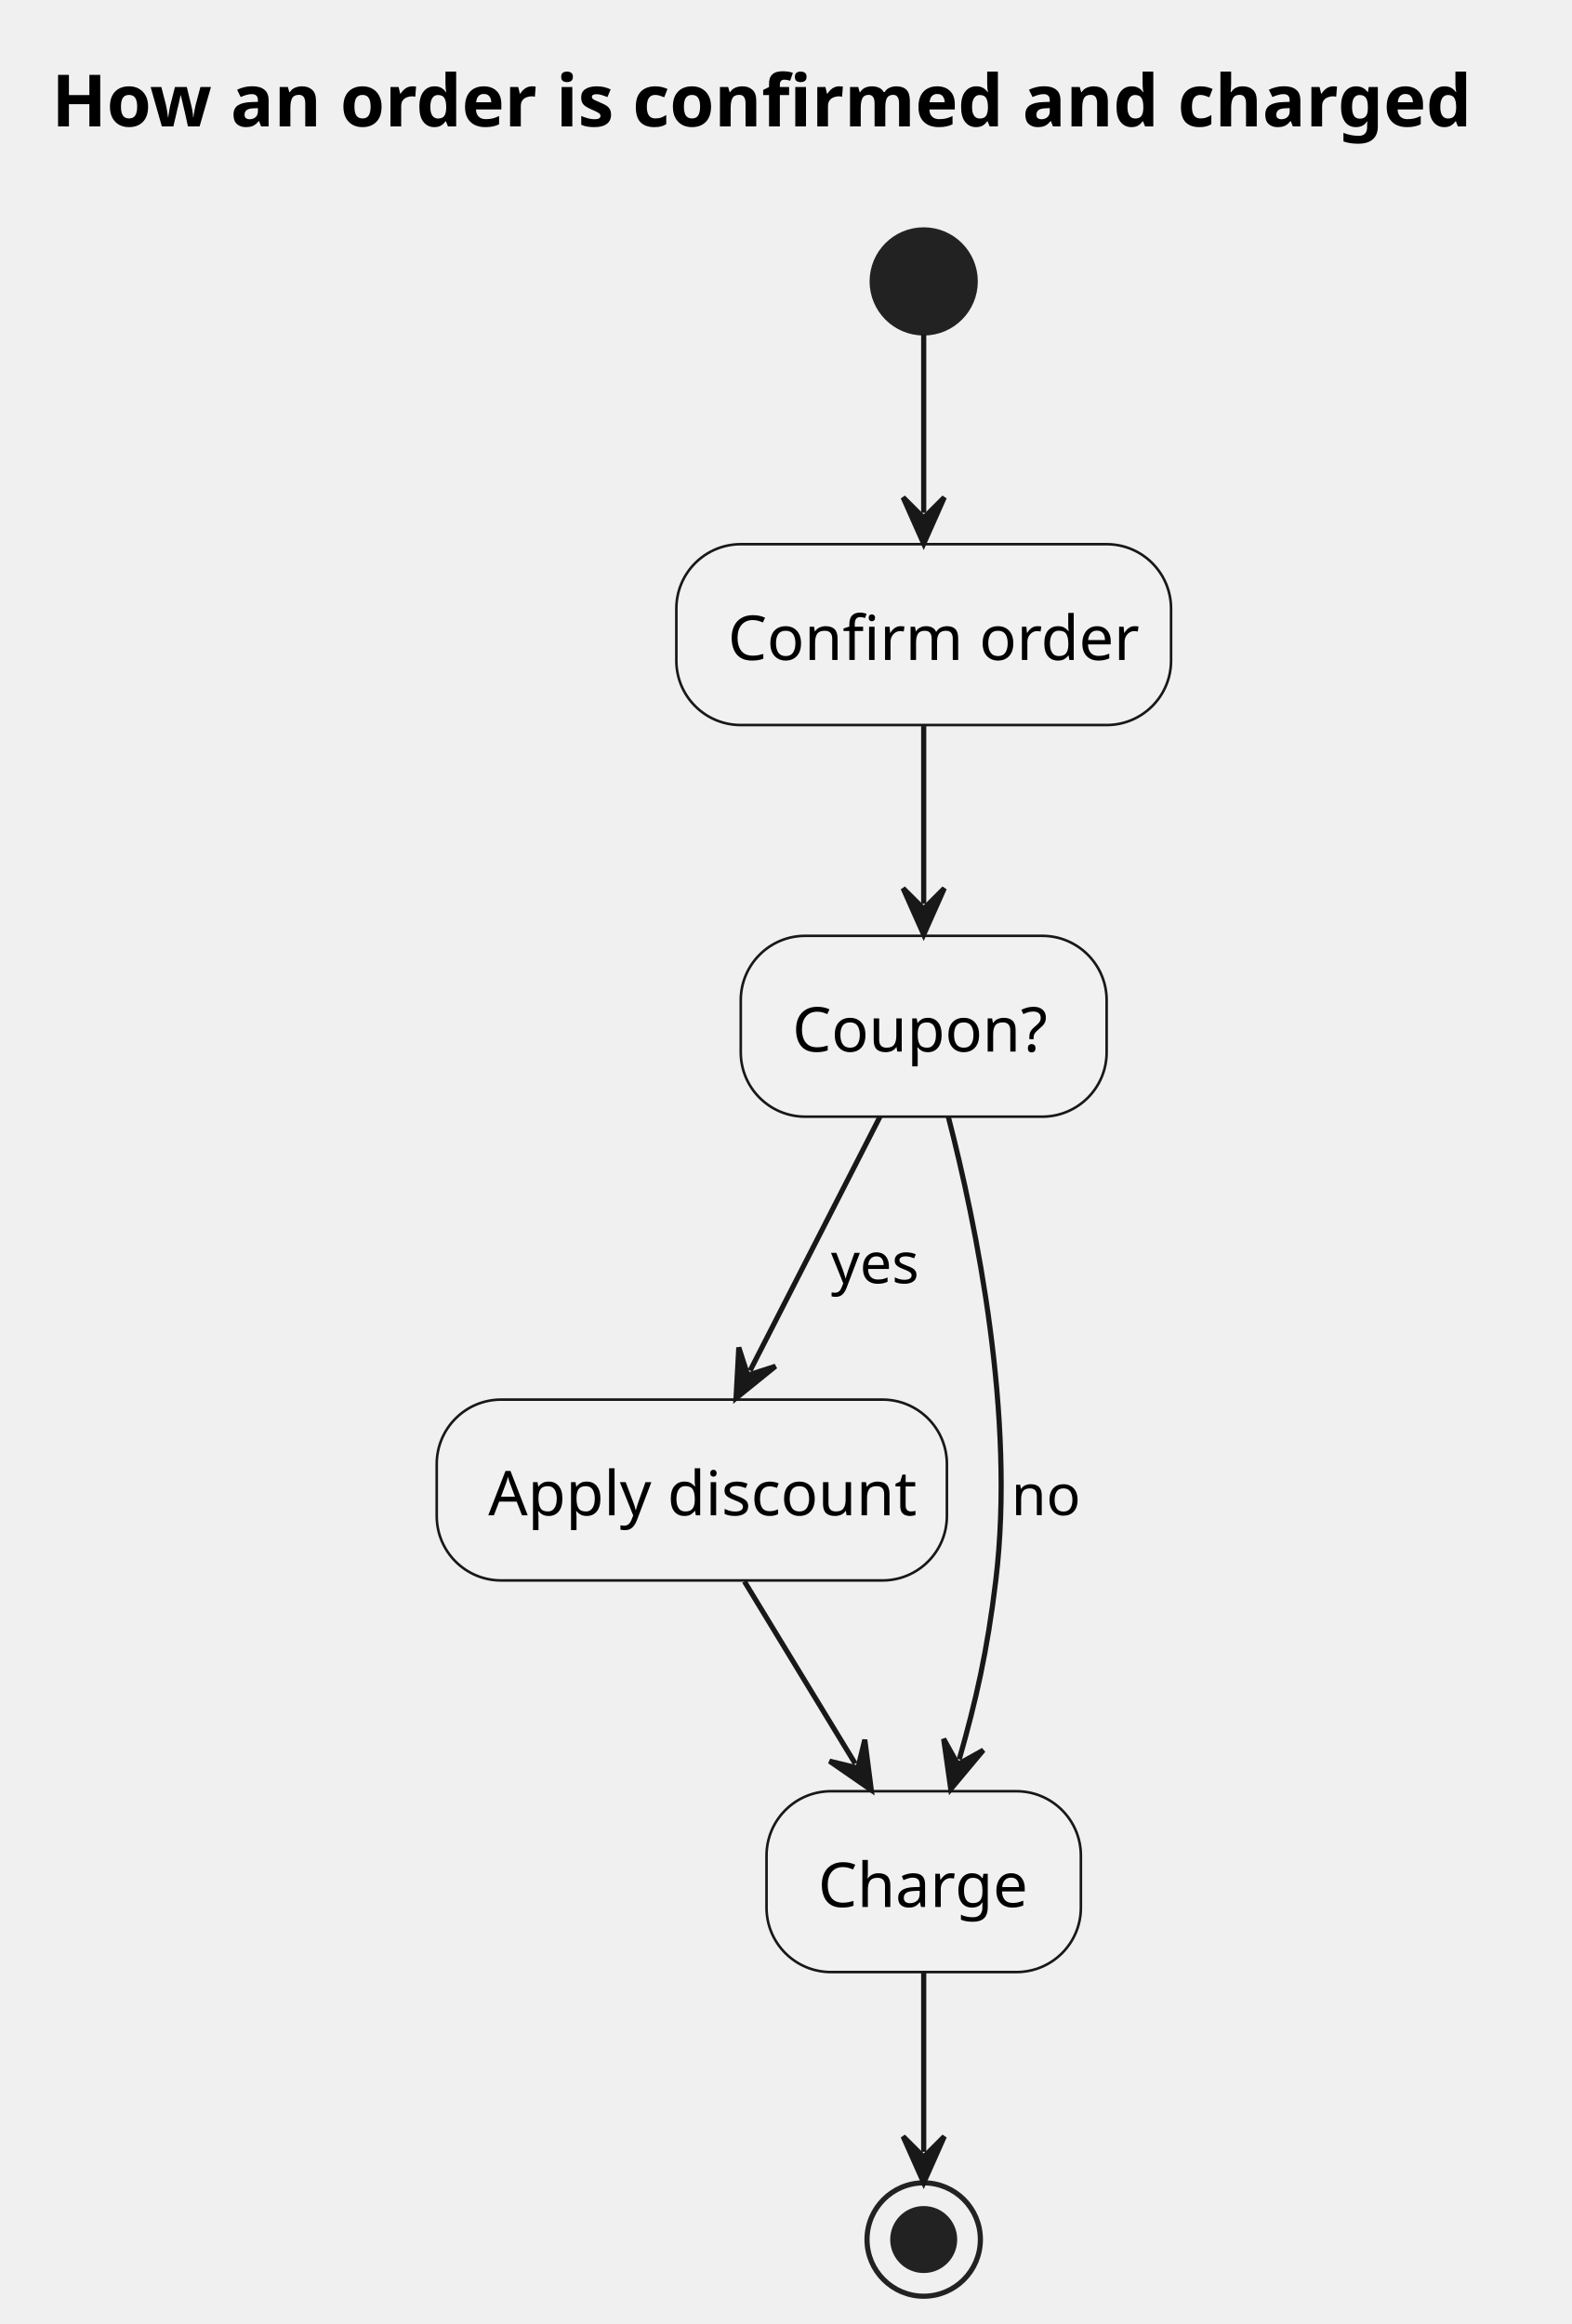
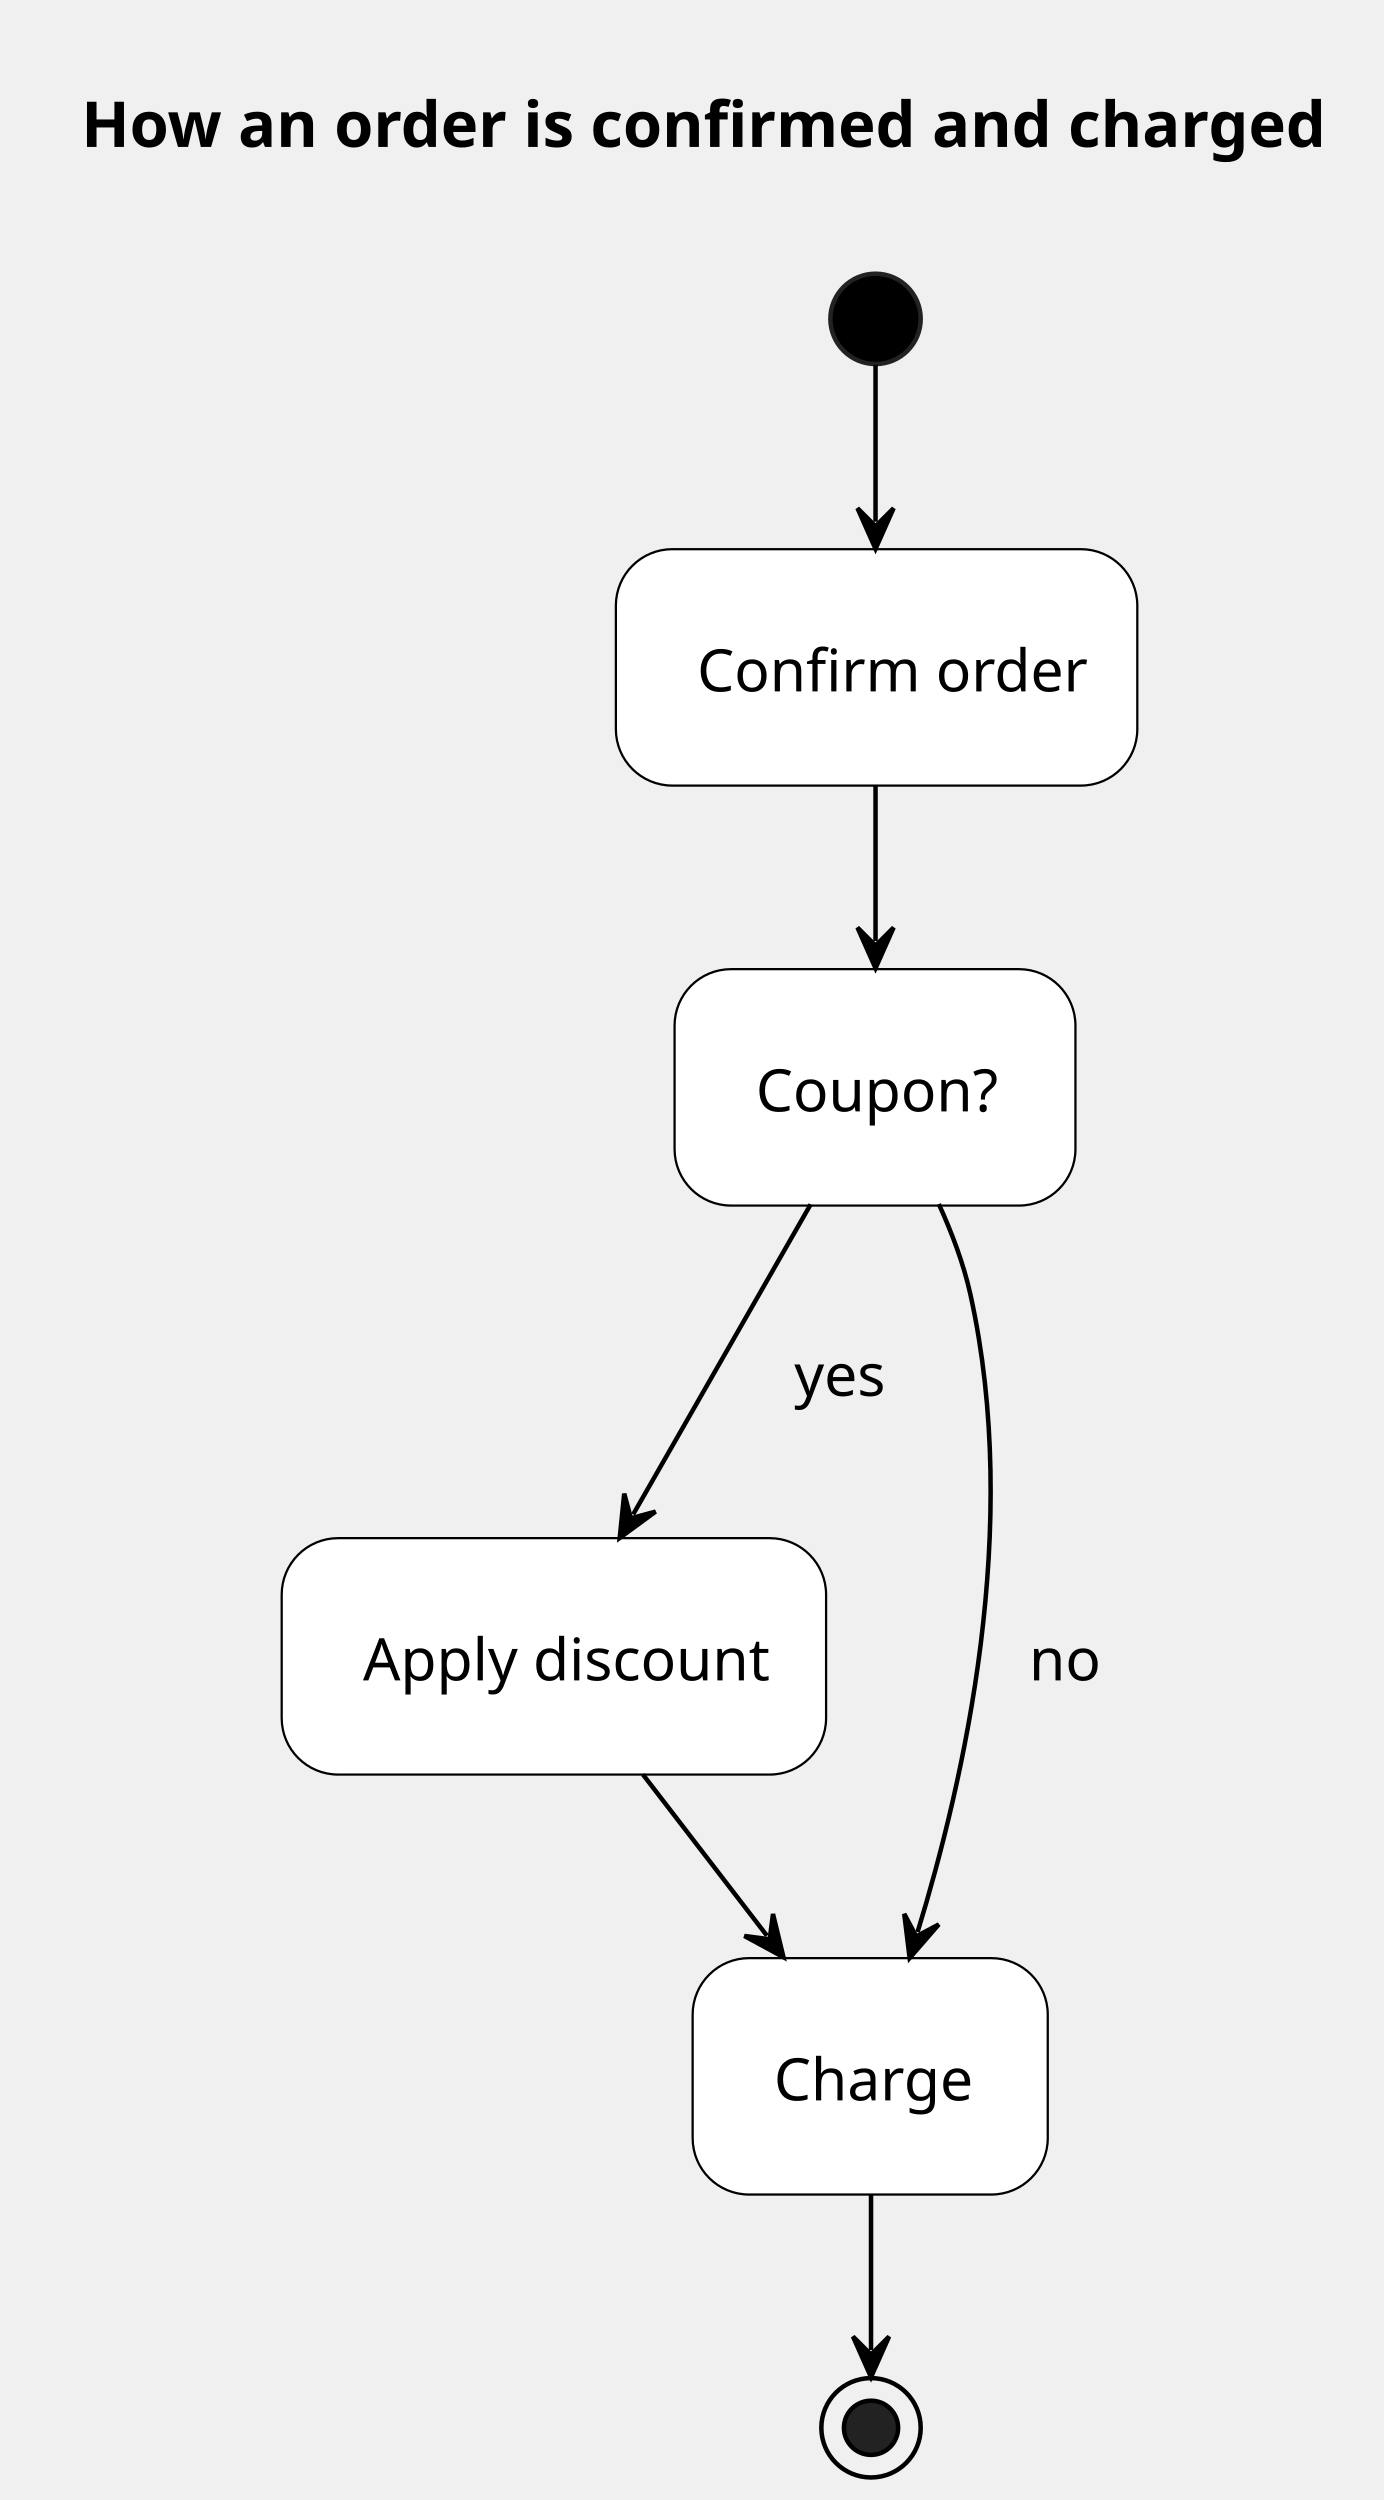
- <svg xmlns="http://www.w3.org/2000/svg" contentStyleType="text/css" height="451px" preserveAspectRatio="none" style="width:305px;height:451px;background:#FFFFFF;" version="1.1" viewBox="0 0 305 451" width="305px" zoomAndPan="magnify">
+ <svg xmlns="http://www.w3.org/2000/svg" contentStyleType="text/css" height="692.5px" preserveAspectRatio="none" style="width:383px;height:692px;background:#FFFFFF;" version="1.1" viewBox="0 0 383 692" width="383.75px" zoomAndPan="magnify">
  <defs />
  <g>
-     <text fill="#000000" font-family="sans-serif" font-size="14" font-weight="bold" lengthAdjust="spacing" textLength="277" x="10" y="24.533">How an order is confirmed and charged</text>
-     <ellipse cx="179.25" cy="54.609" fill="#222222" rx="10" ry="10" style="stroke:#222222;stroke-width:1.0;" />
-     <rect fill="#F1F1F1" height="35.094" rx="12.5" ry="12.5" style="stroke:#181818;stroke-width:0.5;" width="96" x="131.25" y="105.609" />
-     <text fill="#000000" font-family="sans-serif" font-size="12" lengthAdjust="spacing" textLength="76" x="141.25" y="128.066">Confirm order</text>
-     <rect fill="#F1F1F1" height="35.094" rx="12.5" ry="12.5" style="stroke:#181818;stroke-width:0.5;" width="71" x="143.75" y="181.609" />
-     <text fill="#000000" font-family="sans-serif" font-size="12" lengthAdjust="spacing" textLength="51" x="153.75" y="204.066">Coupon?</text>
-     <rect fill="#F1F1F1" height="35.094" rx="12.5" ry="12.5" style="stroke:#181818;stroke-width:0.5;" width="99" x="84.75" y="271.609" />
-     <text fill="#000000" font-family="sans-serif" font-size="12" lengthAdjust="spacing" textLength="79" x="94.75" y="294.066">Apply discount</text>
-     <rect fill="#F1F1F1" height="35.094" rx="12.5" ry="12.5" style="stroke:#181818;stroke-width:0.5;" width="61" x="148.75" y="347.609" />
-     <text fill="#000000" font-family="sans-serif" font-size="12" lengthAdjust="spacing" textLength="41" x="158.75" y="370.066">Charge</text>
-     <ellipse cx="179.25" cy="434.609" fill="none" rx="11" ry="11" style="stroke:#222222;stroke-width:1.0;" />
-     <ellipse cx="179.25" cy="434.609" fill="#222222" rx="6" ry="6" style="stroke:#222222;stroke-width:1.0;" />
+     <text fill="#000000" font-family="sans-serif" font-size="17.5" font-weight="bold" lengthAdjust="spacing" textLength="329.646" x="22.5" y="40.666">How an order is confirmed and charged</text>
+     <ellipse cx="242.348" cy="88.262" fill="#000000" rx="12.5" ry="12.5" style="stroke:#222222;stroke-width:1.25;" />
+     <rect fill="#FFFFFF" height="65.439" rx="15.625" ry="15.625" style="stroke:#000000;stroke-width:0.625;" width="144.333" x="170.473" y="152.012" />
+     <text fill="#000000" font-family="sans-serif" font-size="16.25" lengthAdjust="spacing" textLength="99.333" x="192.973" y="191.381">Confirm order</text>
+     <rect fill="#FFFFFF" height="65.439" rx="15.625" ry="15.625" style="stroke:#000000;stroke-width:0.625;" width="110.96" x="186.723" y="268.262" />
+     <text fill="#000000" font-family="sans-serif" font-size="16.25" lengthAdjust="spacing" textLength="65.96" x="209.223" y="307.631">Coupon?</text>
+     <rect fill="#FFFFFF" height="65.439" rx="15.625" ry="15.625" style="stroke:#000000;stroke-width:0.625;" width="150.689" x="77.973" y="425.762" />
+     <text fill="#000000" font-family="sans-serif" font-size="16.25" lengthAdjust="spacing" textLength="105.689" x="100.473" y="465.131">Apply discount</text>
+     <rect fill="#FFFFFF" height="65.439" rx="15.625" ry="15.625" style="stroke:#000000;stroke-width:0.625;" width="98.296" x="191.723" y="542.012" />
+     <text fill="#000000" font-family="sans-serif" font-size="16.25" lengthAdjust="spacing" textLength="53.297" x="214.223" y="581.381">Charge</text>
+     <ellipse cx="241.098" cy="672.012" fill="none" rx="13.75" ry="13.75" style="stroke:#000000;stroke-width:1.25;" />
+     <ellipse cx="241.098" cy="672.012" fill="#222222" rx="7.5" ry="7.5" style="stroke:#000000;stroke-width:1.25;" />
    <g id="link_start_Confirm order">
-       <path d="M179.25,64.859 C179.25,75.349 179.25,86.669 179.25,99.519 " fill="none" id="start-to-Confirm order" style="stroke:#181818;stroke-width:1.0;" />
-       <polygon fill="#181818" points="179.25,105.519,183.25,96.519,179.25,100.519,175.25,96.519,179.25,105.519" style="stroke:#181818;stroke-width:1.0;" />
+       <path d="M242.348,101.012 C242.348,113.624 242.348,126.912 242.348,144.424 " fill="none" id="start-to-Confirm order" style="stroke:#000000;stroke-width:1.25;" />
+       <polygon fill="#000000" points="242.348,151.924,247.348,140.674,242.348,145.674,237.348,140.674,242.348,151.924" style="stroke:#000000;stroke-width:1.25;" />
    </g>
    <g id="link_Confirm order_Coupon?">
-       <path d="M179.25,140.899 C179.25,153.009 179.25,163.289 179.25,175.379 " fill="none" id="Confirm order-to-Coupon?" style="stroke:#181818;stroke-width:1.0;" />
-       <polygon fill="#181818" points="179.25,181.379,183.25,172.379,179.25,176.379,175.25,172.379,179.25,181.379" style="stroke:#181818;stroke-width:1.0;" />
+       <path d="M242.348,217.449 C242.348,233.224 242.348,244.737 242.348,260.499 " fill="none" id="Confirm order-to-Coupon?" style="stroke:#000000;stroke-width:1.25;" />
+       <polygon fill="#000000" points="242.348,267.999,247.348,256.749,242.348,261.749,237.348,256.749,242.348,267.999" style="stroke:#000000;stroke-width:1.25;" />
    </g>
    <g id="link_Coupon?_Apply discount">
-       <path d="M170.79,216.659 C162.79,232.299 153.592,250.287 145.562,265.988 " fill="none" id="Coupon?-to-Apply discount" style="stroke:#181818;stroke-width:1.0;" />
-       <polygon fill="#181818" points="142.83,271.329,150.489,265.138,145.107,266.878,143.367,261.495,142.83,271.329" style="stroke:#181818;stroke-width:1.0;" />
-       <text fill="#000000" font-family="sans-serif" font-size="11" lengthAdjust="spacing" textLength="18" x="161.25" y="249.028">yes</text>
+       <path d="M224.386,333.374 C208.986,360.274 190.65,392.303 175.262,419.178 " fill="none" id="Coupon?-to-Apply discount" style="stroke:#000000;stroke-width:1.25;" />
+       <polygon fill="#000000" points="171.536,425.687,181.464,418.408,174.641,420.263,172.786,413.439,171.536,425.687" style="stroke:#000000;stroke-width:1.25;" />
+       <text fill="#000000" font-family="sans-serif" font-size="16.25" lengthAdjust="spacing" textLength="25.288" x="219.848" y="386.381">yes</text>
    </g>
    <g id="link_Coupon?_Charge">
-       <path d="M184.02,216.699 C189.44,237.629 197.07,274.759 193.25,306.609 C191.59,320.479 189.386,330.07 186.146,341.43 " fill="none" id="Coupon?-to-Charge" style="stroke:#181818;stroke-width:1.0;" />
-       <polygon fill="#181818" points="184.5,347.199,190.815,339.642,185.871,342.391,183.122,337.447,184.5,347.199" style="stroke:#181818;stroke-width:1.0;" />
-       <text fill="#000000" font-family="sans-serif" font-size="11" lengthAdjust="spacing" textLength="12" x="196.25" y="294.028">no</text>
+       <path d="M259.861,333.287 C263.473,341.199 266.736,349.849 268.598,358.262 C282.898,422.737 266.867,492.677 253.98,534.802 " fill="none" id="Coupon?-to-Charge" style="stroke:#000000;stroke-width:1.25;" />
+       <polygon fill="#000000" points="251.786,541.974,259.858,532.679,253.614,535.998,250.296,529.754,251.786,541.974" style="stroke:#000000;stroke-width:1.25;" />
+       <text fill="#000000" font-family="sans-serif" font-size="16.25" lengthAdjust="spacing" textLength="18.075" x="284.848" y="465.131">no</text>
    </g>
    <g id="link_Apply discount_Charge">
-       <path d="M144.46,306.899 C151.83,319.009 158.6,330.164 165.96,342.254 " fill="none" id="Apply discount-to-Charge" style="stroke:#181818;stroke-width:1.0;" />
-       <polygon fill="#181818" points="169.08,347.379,167.817,337.612,166.48,343.108,160.983,341.772,169.08,347.379" style="stroke:#181818;stroke-width:1.0;" />
+       <path d="M177.973,491.199 C190.111,506.974 200.163,520.042 212.288,535.804 " fill="none" id="Apply discount-to-Charge" style="stroke:#000000;stroke-width:1.25;" />
+       <polygon fill="#000000" points="216.861,541.749,213.964,529.784,213.05,536.795,206.038,535.881,216.861,541.749" style="stroke:#000000;stroke-width:1.25;" />
    </g>
    <g id="link_Charge_end">
-       <path d="M179.25,382.799 C179.25,395.599 179.25,406.849 179.25,417.599 " fill="none" id="Charge-to-end" style="stroke:#181818;stroke-width:1.0;" />
-       <polygon fill="#181818" points="179.25,423.599,183.25,414.599,179.25,418.599,175.25,414.599,179.25,423.599" style="stroke:#181818;stroke-width:1.0;" />
+       <path d="M241.098,607.399 C241.098,624.662 241.098,637.599 241.098,650.499 " fill="none" id="Charge-to-end" style="stroke:#000000;stroke-width:1.25;" />
+       <polygon fill="#000000" points="241.098,657.999,246.098,646.749,241.098,651.749,236.098,646.749,241.098,657.999" style="stroke:#000000;stroke-width:1.25;" />
    </g>
  </g>
</svg>
